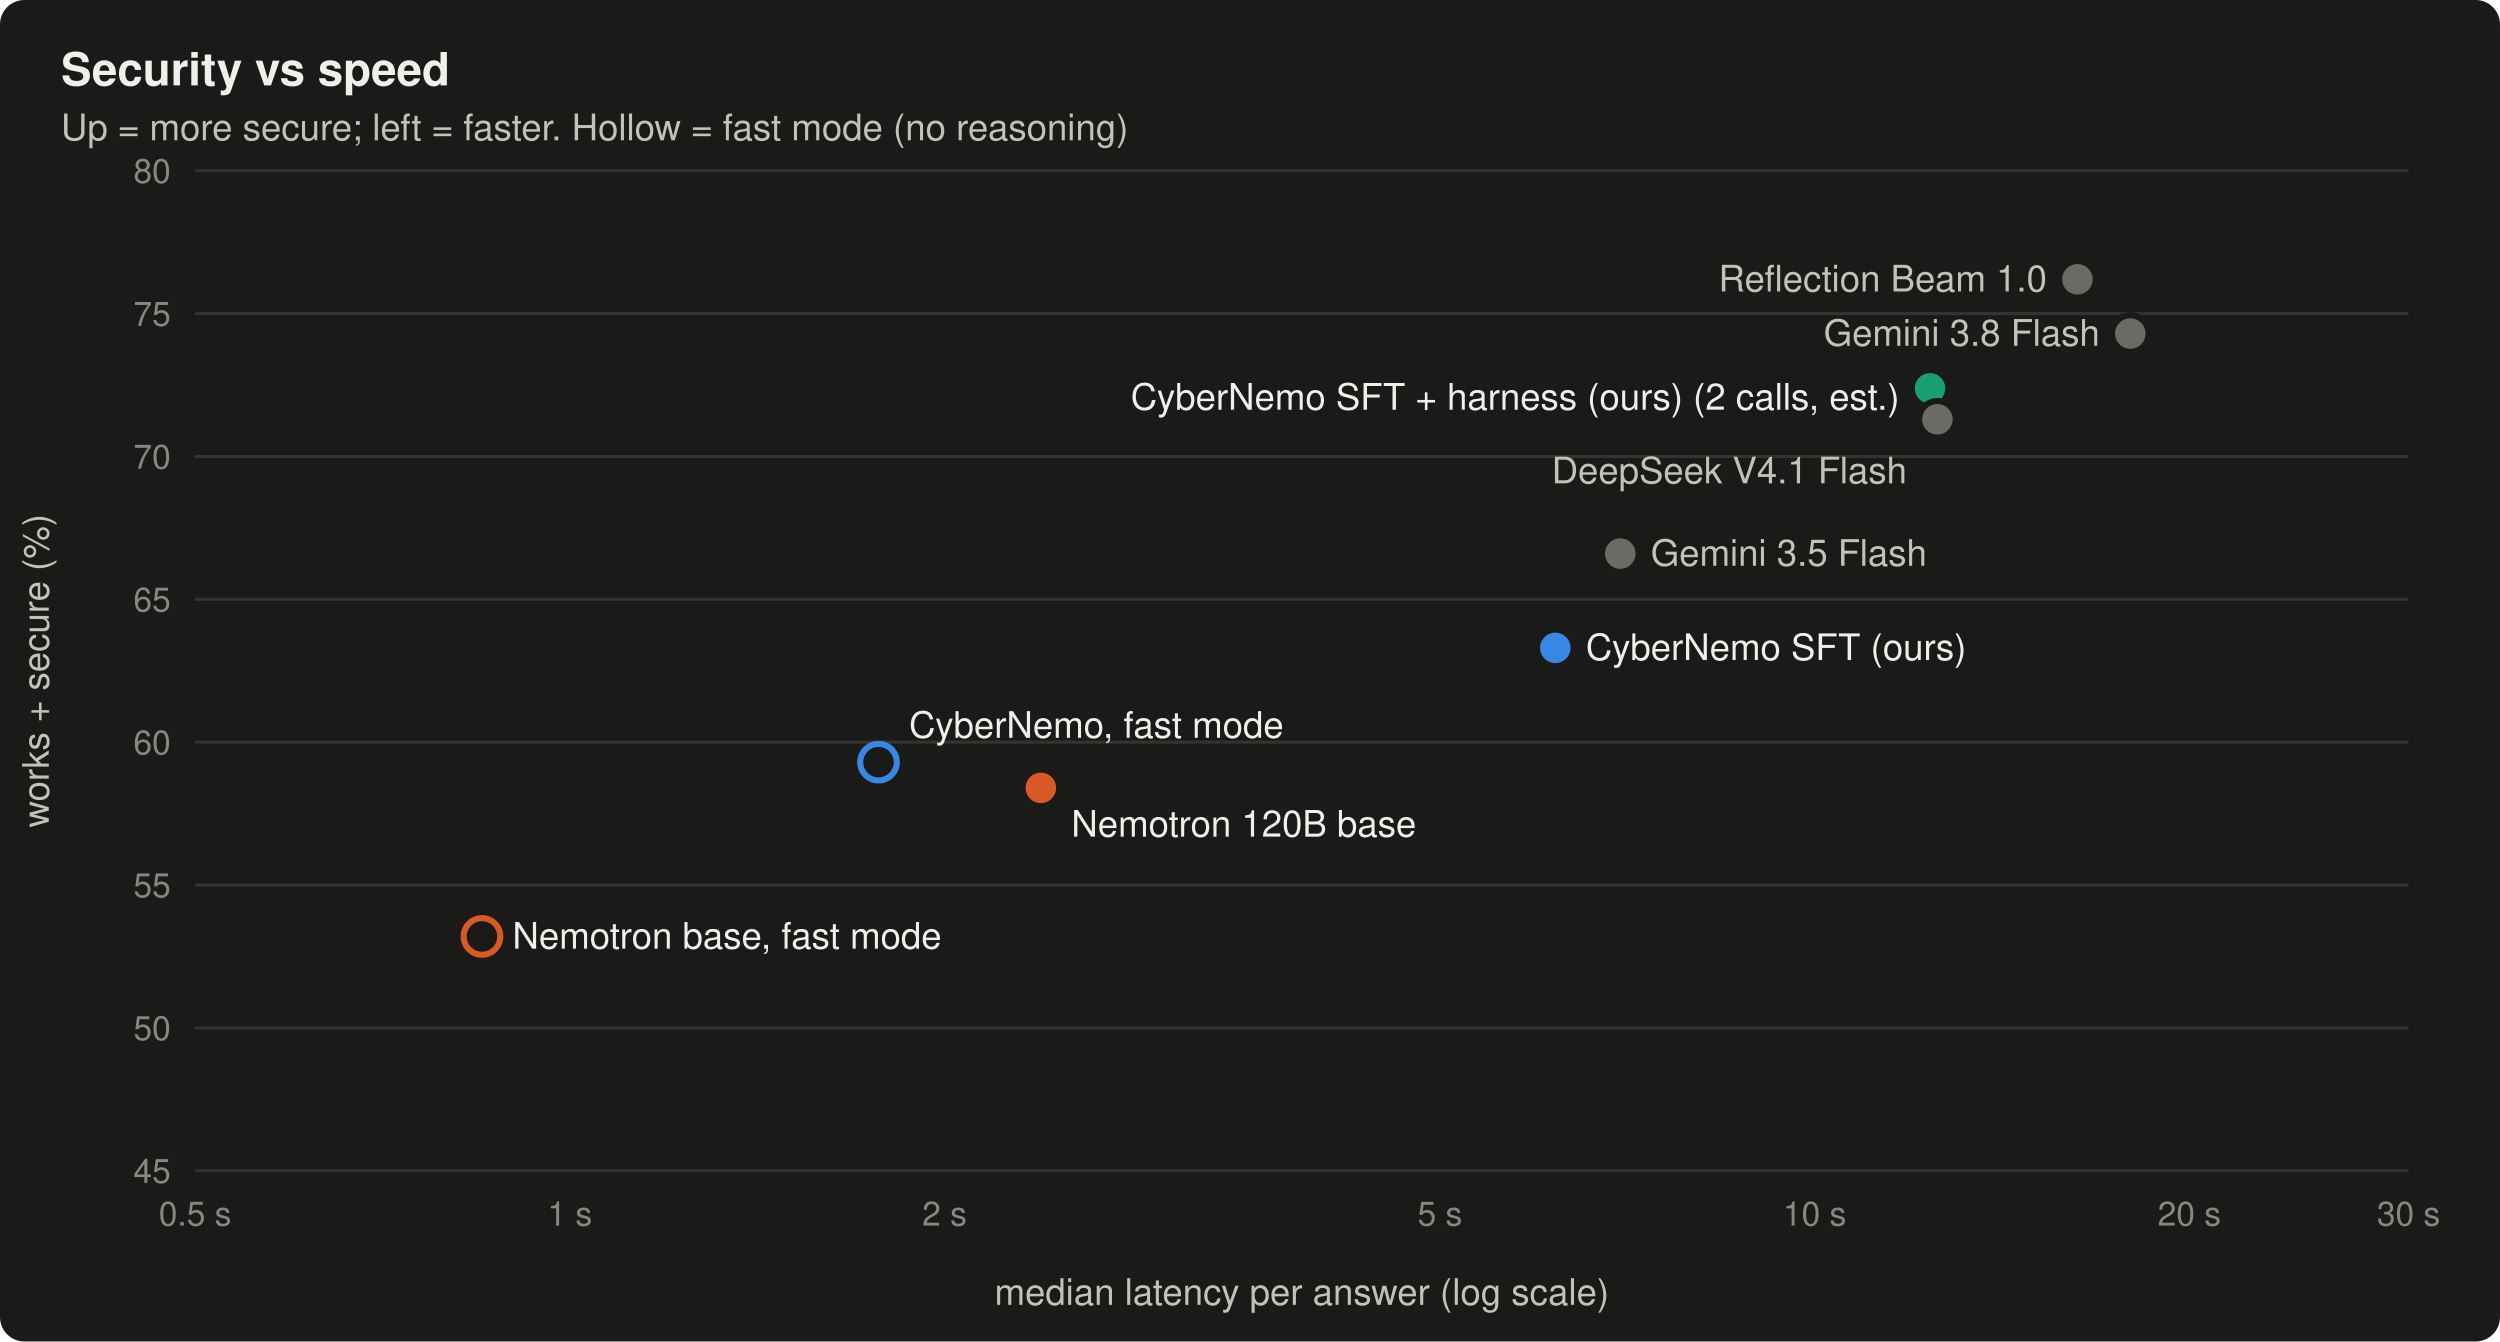
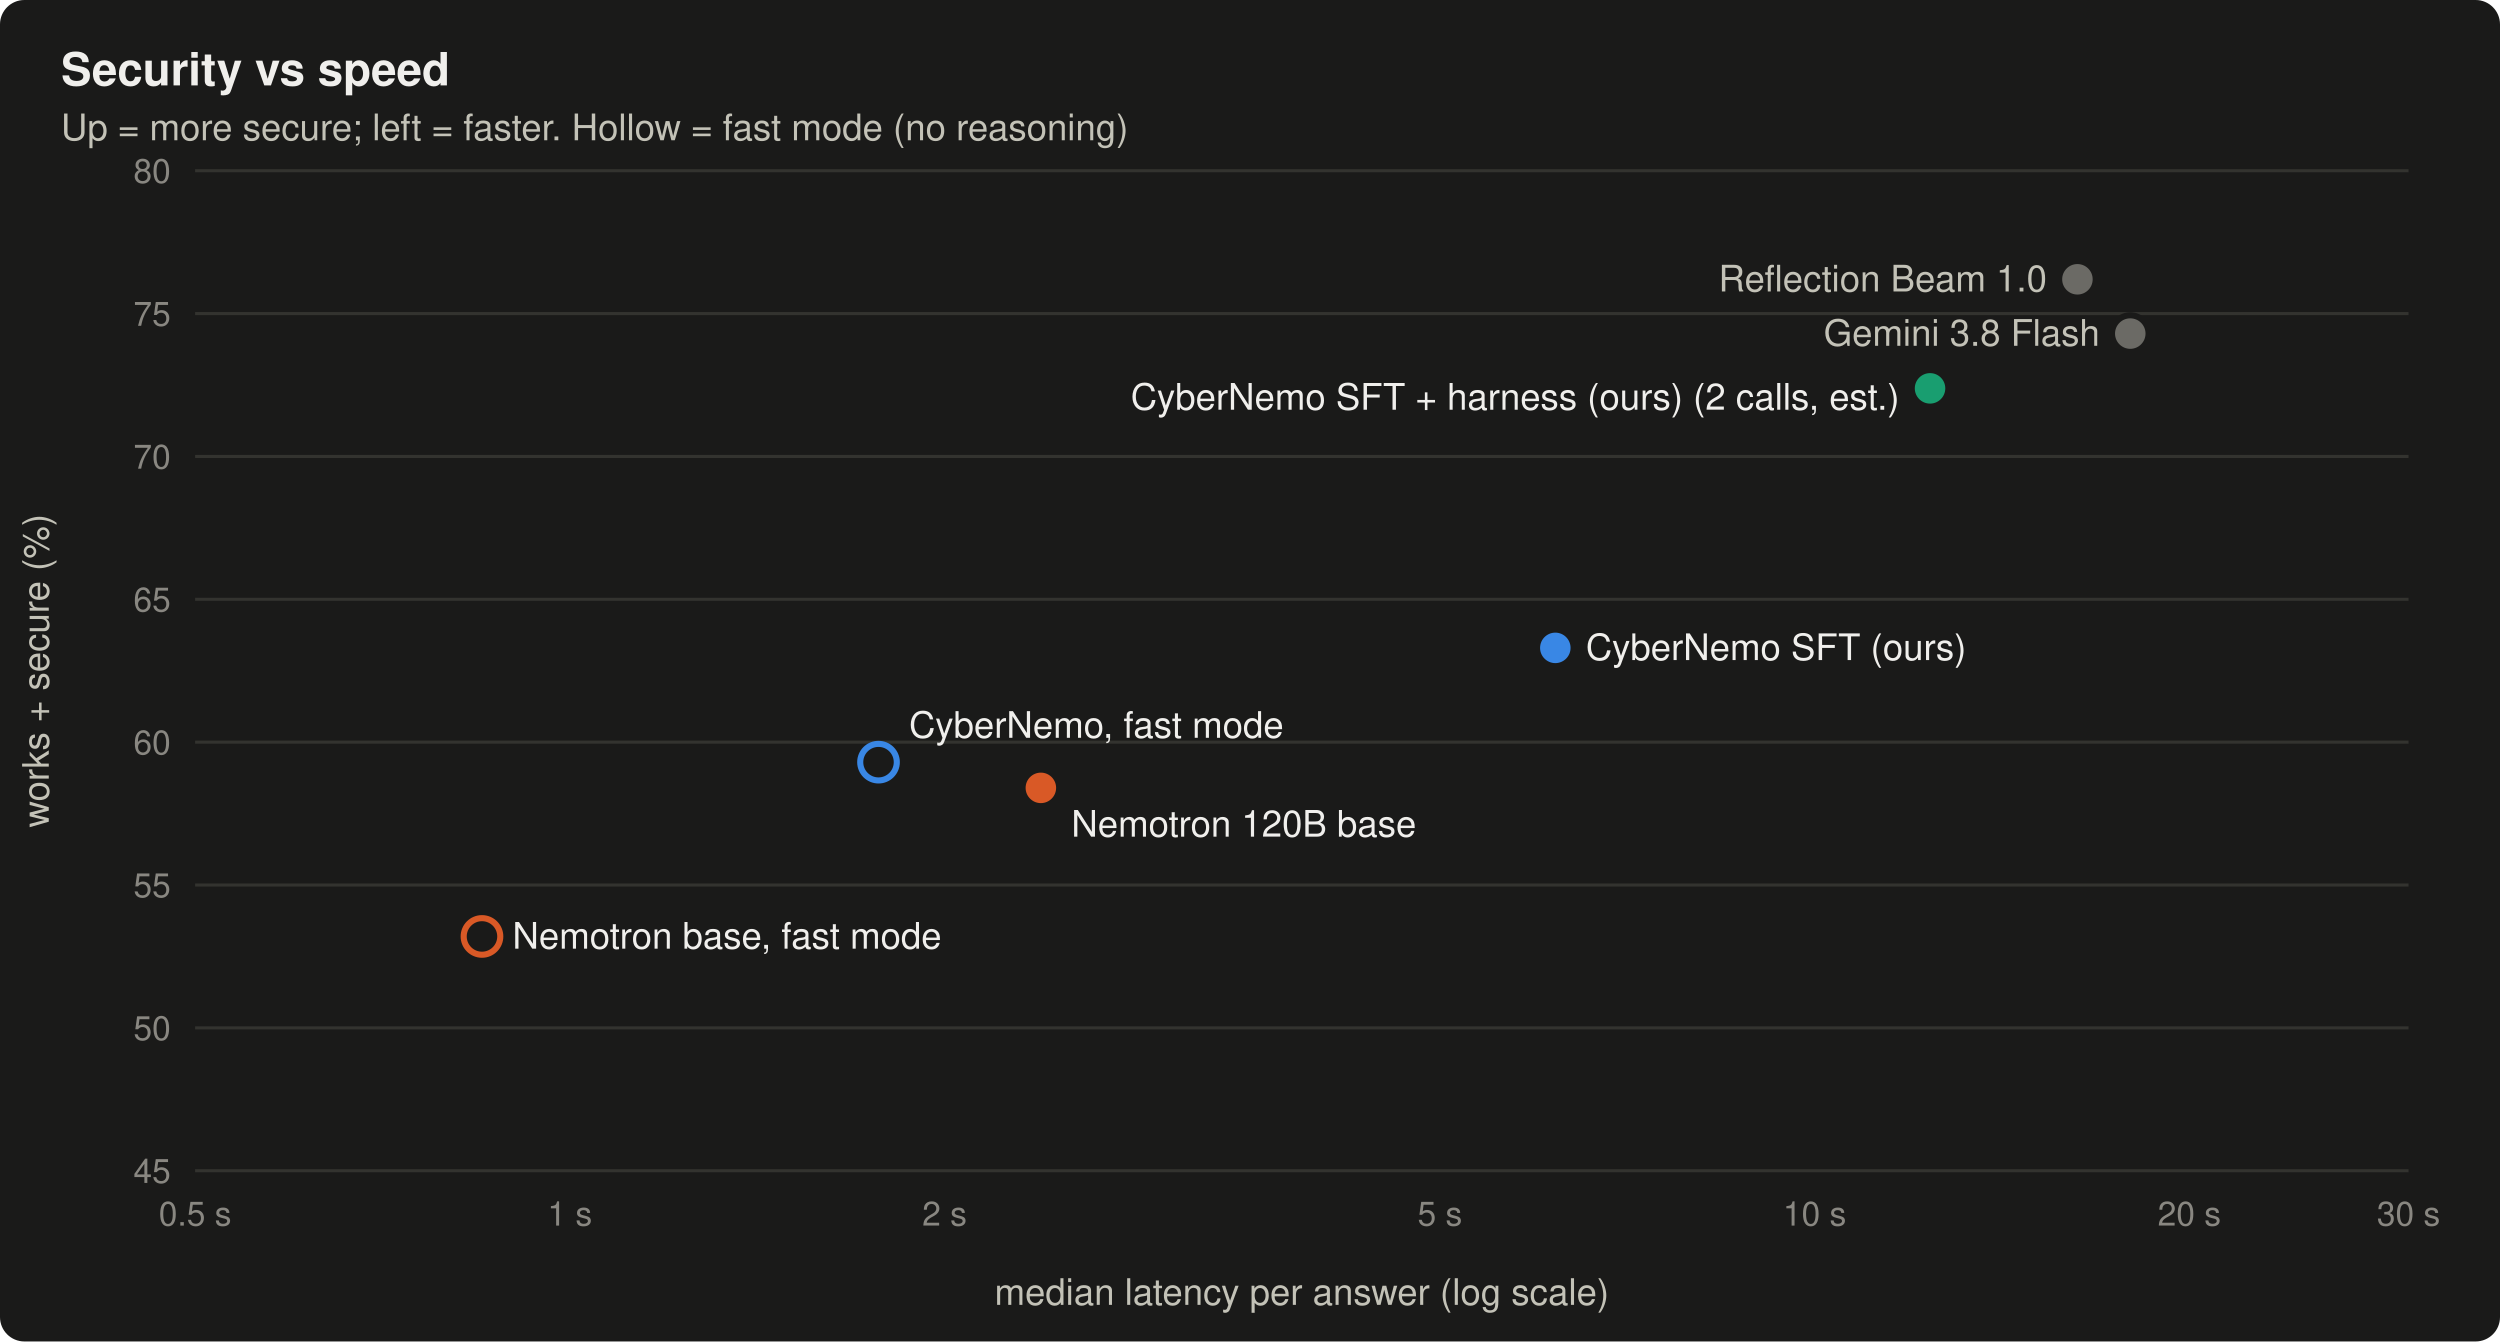
<svg xmlns="http://www.w3.org/2000/svg" width="820" height="440" viewBox="0 0 820 440" font-family="-apple-system,Segoe UI,Helvetica,Arial,sans-serif">
  <rect width="820" height="440" rx="8" fill="#1a1a19" />
  <text x="20" y="28" font-size="15" font-weight="600" fill="#f0efec">Security vs speed</text>
  <text x="20" y="46" font-size="12" fill="#c3c2b7">Up = more secure; left = faster. Hollow = fast mode (no reasoning)</text>
  <line x1="64" y1="384.0" x2="790" y2="384.0" stroke="#33332f" />
  <text x="56" y="388.0" font-size="11" fill="#898781" text-anchor="end">45</text>
  <line x1="64" y1="337.143" x2="790" y2="337.143" stroke="#33332f" />
  <text x="56" y="341.143" font-size="11" fill="#898781" text-anchor="end">50</text>
  <line x1="64" y1="290.286" x2="790" y2="290.286" stroke="#33332f" />
  <text x="56" y="294.286" font-size="11" fill="#898781" text-anchor="end">55</text>
  <line x1="64" y1="243.429" x2="790" y2="243.429" stroke="#33332f" />
  <text x="56" y="247.429" font-size="11" fill="#898781" text-anchor="end">60</text>
  <line x1="64" y1="196.571" x2="790" y2="196.571" stroke="#33332f" />
  <text x="56" y="200.571" font-size="11" fill="#898781" text-anchor="end">65</text>
  <line x1="64" y1="149.714" x2="790" y2="149.714" stroke="#33332f" />
  <text x="56" y="153.714" font-size="11" fill="#898781" text-anchor="end">70</text>
  <line x1="64" y1="102.857" x2="790" y2="102.857" stroke="#33332f" />
  <text x="56" y="106.857" font-size="11" fill="#898781" text-anchor="end">75</text>
  <line x1="64" y1="56.0" x2="790" y2="56.0" stroke="#33332f" />
  <text x="56" y="60.0" font-size="11" fill="#898781" text-anchor="end">80</text>
  <text x="64.0" y="402" font-size="11" fill="#898781" text-anchor="middle">0.5 s</text>
  <text x="186.907" y="402" font-size="11" fill="#898781" text-anchor="middle">1 s</text>
  <text x="309.815" y="402" font-size="11" fill="#898781" text-anchor="middle">2 s</text>
  <text x="472.289" y="402" font-size="11" fill="#898781" text-anchor="middle">5 s</text>
  <text x="595.197" y="402" font-size="11" fill="#898781" text-anchor="middle">10 s</text>
  <text x="718.104" y="402" font-size="11" fill="#898781" text-anchor="middle">20 s</text>
  <text x="790.0" y="402" font-size="11" fill="#898781" text-anchor="middle">30 s</text>
  <text x="427.0" y="428" font-size="12" fill="#c3c2b7" text-anchor="middle">median latency per answer (log scale)</text>
  <text x="16" y="220.0" font-size="12" fill="#c3c2b7" text-anchor="middle" transform="rotate(-90 16 220.0)">works + secure (%)</text>
  <circle cx="681.395" cy="91.611" r="6" fill="#6b6a65" stroke="#1a1a19" stroke-width="2" />
  <text x="671.395" y="95.611" font-size="12" fill="#c3c2b7" text-anchor="end">Reflection Beam 1.0</text>
  <circle cx="698.731" cy="109.417" r="6" fill="#6b6a65" stroke="#1a1a19" stroke-width="2" />
  <text x="688.731" y="113.417" font-size="12" fill="#c3c2b7" text-anchor="end">Gemini 3.8 Flash</text>
  <circle cx="633.053" cy="127.383" r="6" fill="#199e70" stroke="#1a1a19" stroke-width="2" />
  <text x="623.053" y="134.383" font-size="12" fill="#f0efec" text-anchor="end">CyberNemo SFT + harness (ours) (2 calls, est.)</text>
-   <circle cx="635.472" cy="137.531" r="6" fill="#6b6a65" stroke="#1a1a19" stroke-width="2" />
-   <text x="625.472" y="158.531" font-size="12" fill="#c3c2b7" text-anchor="end">DeepSeek V4.1 Flash</text>
-   <circle cx="531.444" cy="181.577" r="6" fill="#6b6a65" stroke="#1a1a19" stroke-width="2" />
-   <text x="541.444" y="185.577" font-size="12" fill="#c3c2b7" text-anchor="start">Gemini 3.5 Flash</text>
  <circle cx="510.146" cy="212.503" r="6" fill="#3987e5" stroke="#1a1a19" stroke-width="2" />
  <text x="520.146" y="216.503" font-size="12" fill="#f0efec" text-anchor="start">CyberNemo SFT (ours)</text>
  <circle cx="341.403" cy="258.423" r="6" fill="#d95926" stroke="#1a1a19" stroke-width="2" />
  <text x="351.403" y="274.423" font-size="12" fill="#f0efec" text-anchor="start">Nemotron 120B base</text>
  <circle cx="288.152" cy="249.989" r="6" fill="#1a1a19" stroke="#3987e5" stroke-width="2" />
  <text x="298.152" y="241.989" font-size="12" fill="#f0efec" text-anchor="start">CyberNemo, fast mode</text>
  <circle cx="158.09" cy="307.154" r="6" fill="#1a1a19" stroke="#d95926" stroke-width="2" />
  <text x="168.09" y="311.154" font-size="12" fill="#f0efec" text-anchor="start">Nemotron base, fast mode</text>
</svg>
